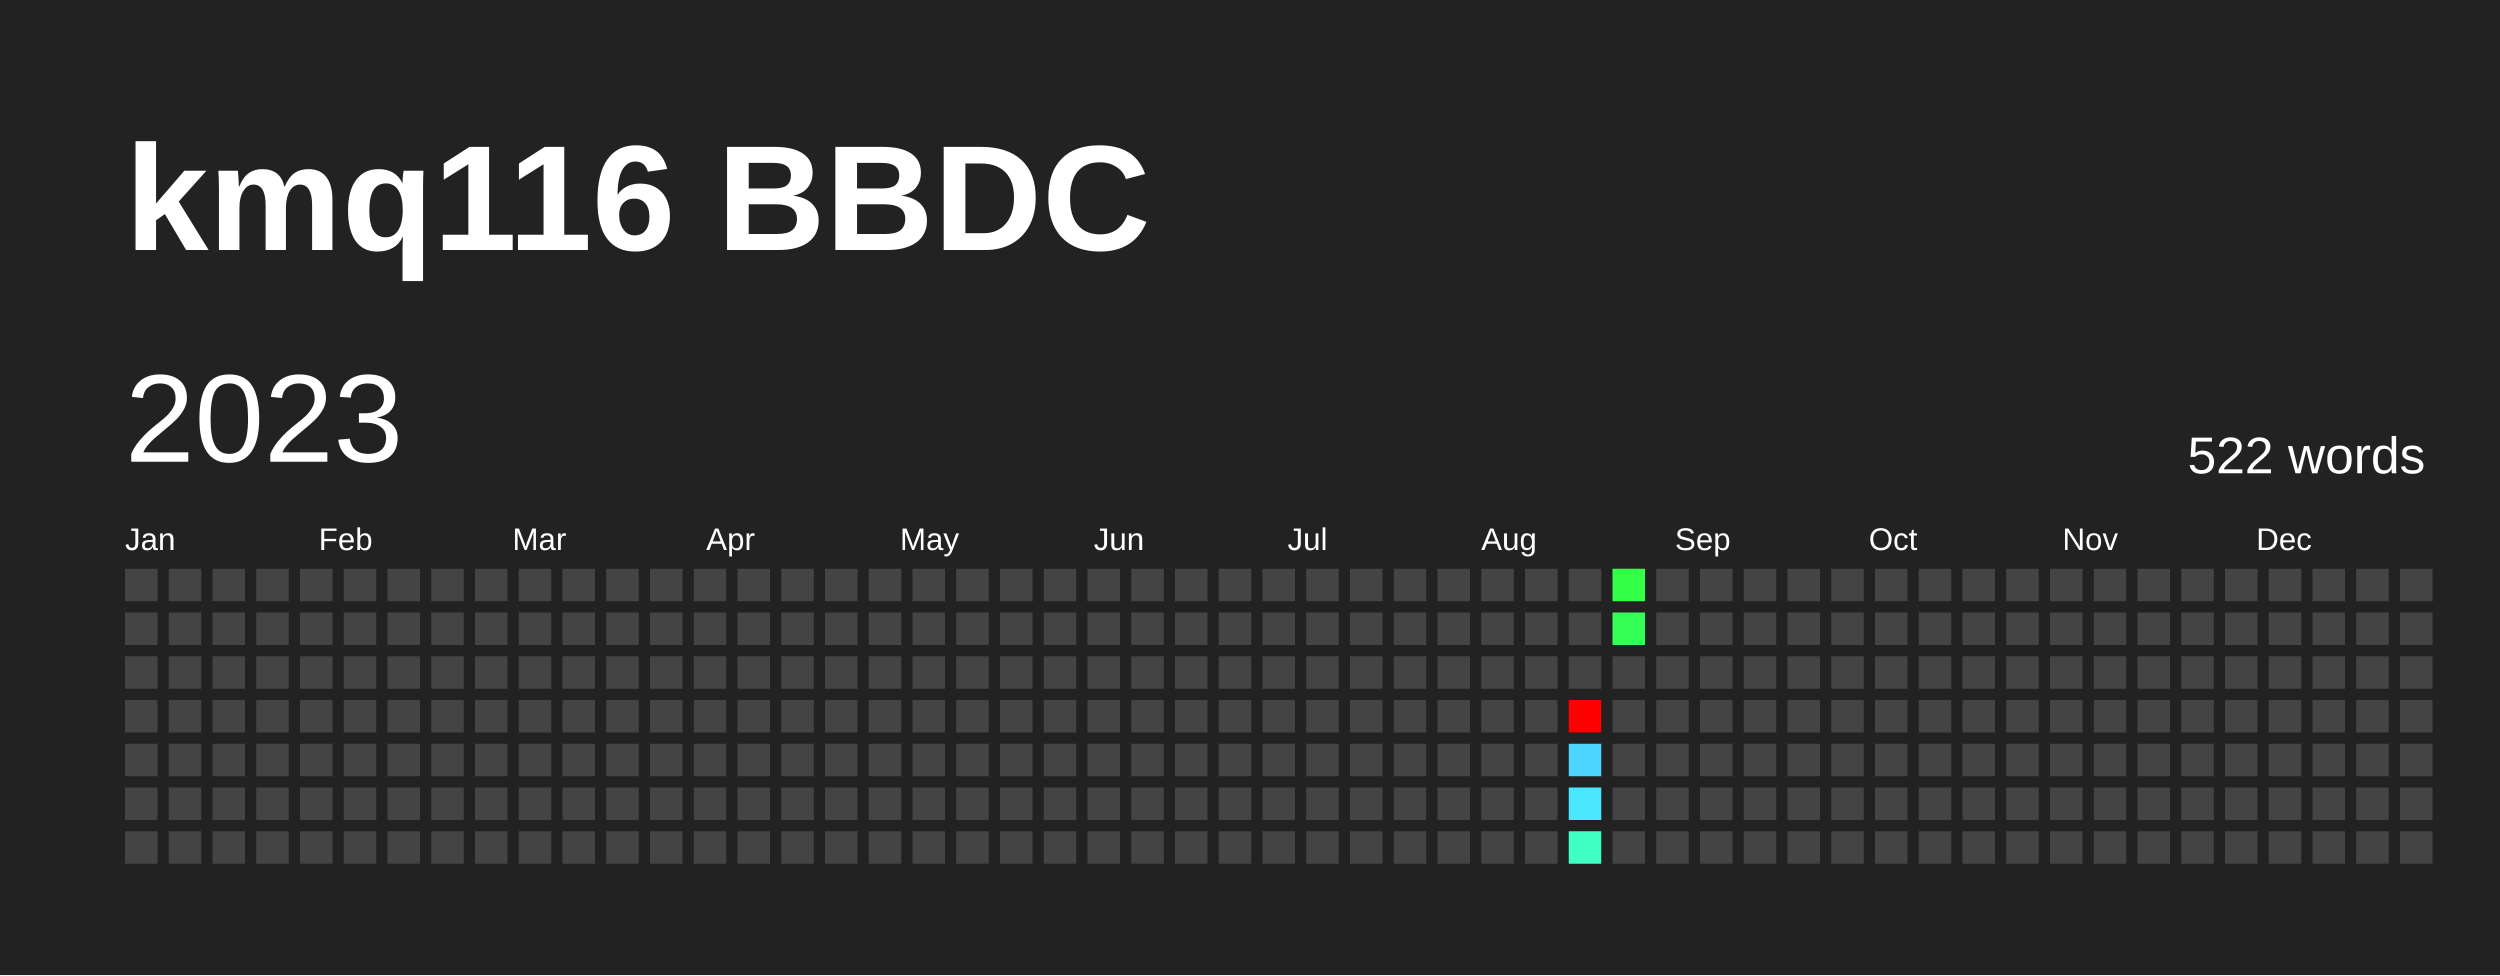
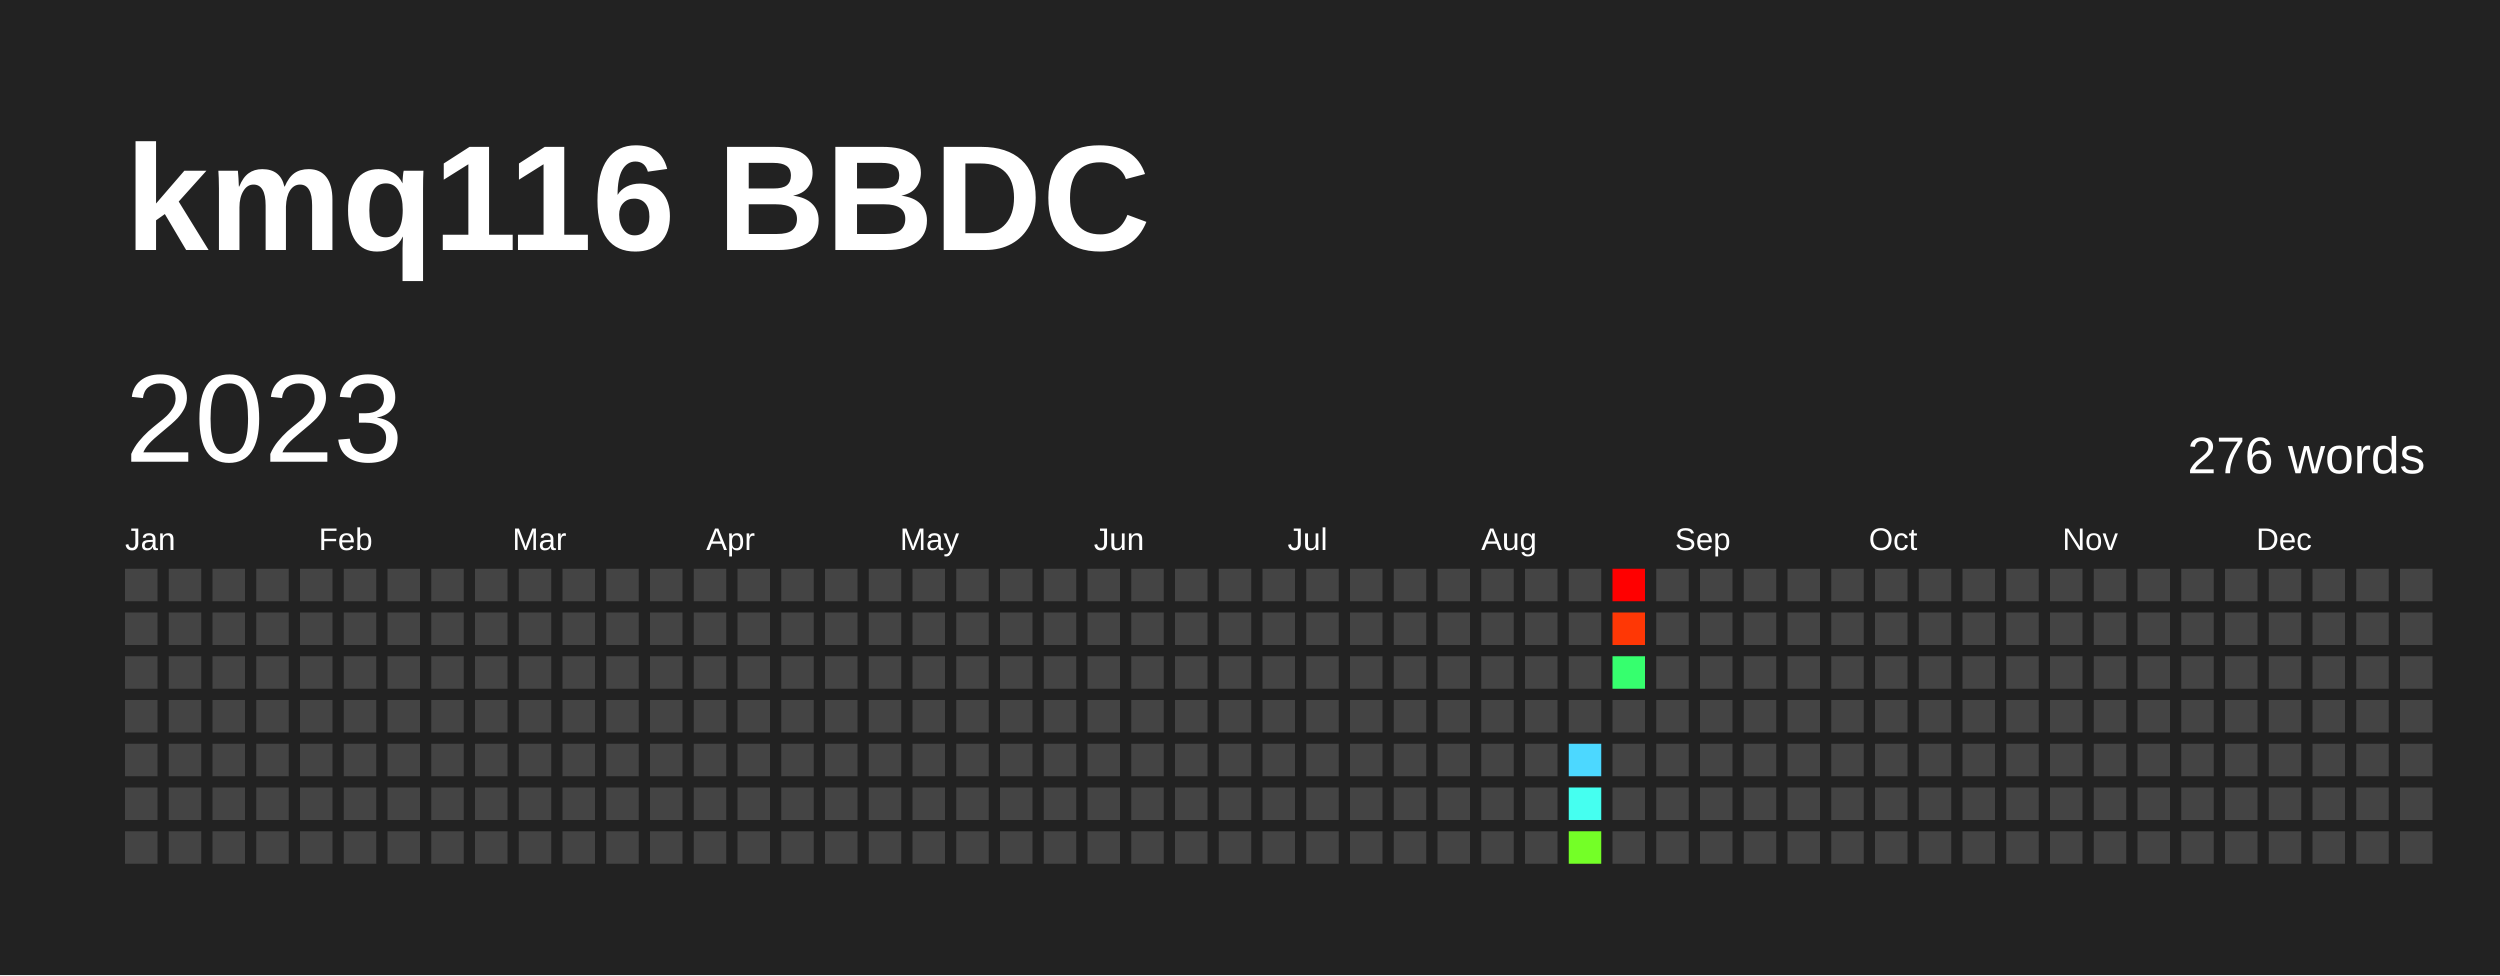
<svg xmlns="http://www.w3.org/2000/svg" baseProfile="full" height="78mm" version="1.1" viewBox="0,0,200,78" width="200mm">
  <defs />
  <rect fill="#222222" height="78" width="200" x="0" y="0" />
  <text fill="#FFFFFF" style="font-size:12px; font-family:Arial; font-weight:bold;" x="10" y="20">kmq116 BBDC</text>
  <text dominant-baseline="hanging" fill="#FFFFFF" style="font-size:10.0px; font-family:Arial;" x="10" y="30">2023</text>
-   <text dominant-baseline="hanging" fill="#FFFFFF" style="font-size:4.125px; font-family:Arial;" x="175" y="35">522 words</text>
+   <text dominant-baseline="hanging" fill="#FFFFFF" style="font-size:4.125px; font-family:Arial;" x="175" y="35">276 words</text>
  <text fill="#FFFFFF" style="font-size:2.5px; font-family:Arial" x="10.0" y="44">Jan</text>
  <text fill="#FFFFFF" style="font-size:2.5px; font-family:Arial" x="25.5" y="44">Feb</text>
  <text fill="#FFFFFF" style="font-size:2.5px; font-family:Arial" x="41.0" y="44">Mar</text>
  <text fill="#FFFFFF" style="font-size:2.5px; font-family:Arial" x="56.5" y="44">Apr</text>
  <text fill="#FFFFFF" style="font-size:2.5px; font-family:Arial" x="72.0" y="44">May</text>
  <text fill="#FFFFFF" style="font-size:2.5px; font-family:Arial" x="87.5" y="44">Jun</text>
  <text fill="#FFFFFF" style="font-size:2.5px; font-family:Arial" x="103.0" y="44">Jul</text>
  <text fill="#FFFFFF" style="font-size:2.5px; font-family:Arial" x="118.5" y="44">Aug</text>
  <text fill="#FFFFFF" style="font-size:2.5px; font-family:Arial" x="134.0" y="44">Sep</text>
  <text fill="#FFFFFF" style="font-size:2.5px; font-family:Arial" x="149.5" y="44">Oct</text>
  <text fill="#FFFFFF" style="font-size:2.5px; font-family:Arial" x="165.0" y="44">Nov</text>
  <text fill="#FFFFFF" style="font-size:2.5px; font-family:Arial" x="180.5" y="44">Dec</text>
  <rect fill="#444444" height="2.6" width="2.6" x="10.0" y="45.5" />
  <rect fill="#444444" height="2.6" width="2.6" x="10.0" y="49.0" />
  <rect fill="#444444" height="2.6" width="2.6" x="10.0" y="52.5" />
  <rect fill="#444444" height="2.6" width="2.6" x="10.0" y="56.0" />
  <rect fill="#444444" height="2.6" width="2.6" x="10.0" y="59.5" />
  <rect fill="#444444" height="2.6" width="2.6" x="10.0" y="63.0" />
  <rect fill="#444444" height="2.6" width="2.6" x="10.0" y="66.5" />
  <rect fill="#444444" height="2.6" width="2.6" x="13.5" y="45.5" />
  <rect fill="#444444" height="2.6" width="2.6" x="13.5" y="49.0" />
  <rect fill="#444444" height="2.6" width="2.6" x="13.5" y="52.5" />
  <rect fill="#444444" height="2.6" width="2.6" x="13.5" y="56.0" />
  <rect fill="#444444" height="2.6" width="2.6" x="13.5" y="59.5" />
  <rect fill="#444444" height="2.6" width="2.6" x="13.5" y="63.0" />
  <rect fill="#444444" height="2.6" width="2.6" x="13.5" y="66.5" />
  <rect fill="#444444" height="2.6" width="2.6" x="17.0" y="45.5" />
  <rect fill="#444444" height="2.6" width="2.6" x="17.0" y="49.0" />
  <rect fill="#444444" height="2.6" width="2.6" x="17.0" y="52.5" />
  <rect fill="#444444" height="2.6" width="2.6" x="17.0" y="56.0" />
  <rect fill="#444444" height="2.6" width="2.6" x="17.0" y="59.5" />
  <rect fill="#444444" height="2.6" width="2.6" x="17.0" y="63.0" />
  <rect fill="#444444" height="2.6" width="2.6" x="17.0" y="66.5" />
  <rect fill="#444444" height="2.6" width="2.6" x="20.5" y="45.5" />
  <rect fill="#444444" height="2.6" width="2.6" x="20.5" y="49.0" />
  <rect fill="#444444" height="2.6" width="2.6" x="20.5" y="52.5" />
  <rect fill="#444444" height="2.6" width="2.6" x="20.5" y="56.0" />
  <rect fill="#444444" height="2.6" width="2.6" x="20.5" y="59.5" />
  <rect fill="#444444" height="2.6" width="2.6" x="20.5" y="63.0" />
  <rect fill="#444444" height="2.6" width="2.6" x="20.5" y="66.5" />
  <rect fill="#444444" height="2.6" width="2.6" x="24.0" y="45.5" />
  <rect fill="#444444" height="2.6" width="2.6" x="24.0" y="49.0" />
  <rect fill="#444444" height="2.6" width="2.6" x="24.0" y="52.5" />
  <rect fill="#444444" height="2.6" width="2.6" x="24.0" y="56.0" />
  <rect fill="#444444" height="2.6" width="2.6" x="24.0" y="59.5" />
  <rect fill="#444444" height="2.6" width="2.6" x="24.0" y="63.0" />
  <rect fill="#444444" height="2.6" width="2.6" x="24.0" y="66.5" />
  <rect fill="#444444" height="2.6" width="2.6" x="27.5" y="45.5" />
  <rect fill="#444444" height="2.6" width="2.6" x="27.5" y="49.0" />
  <rect fill="#444444" height="2.6" width="2.6" x="27.5" y="52.5" />
  <rect fill="#444444" height="2.6" width="2.6" x="27.5" y="56.0" />
  <rect fill="#444444" height="2.6" width="2.6" x="27.5" y="59.5" />
  <rect fill="#444444" height="2.6" width="2.6" x="27.5" y="63.0" />
  <rect fill="#444444" height="2.6" width="2.6" x="27.5" y="66.5" />
  <rect fill="#444444" height="2.6" width="2.6" x="31.0" y="45.5" />
  <rect fill="#444444" height="2.6" width="2.6" x="31.0" y="49.0" />
  <rect fill="#444444" height="2.6" width="2.6" x="31.0" y="52.5" />
  <rect fill="#444444" height="2.6" width="2.6" x="31.0" y="56.0" />
  <rect fill="#444444" height="2.6" width="2.6" x="31.0" y="59.5" />
  <rect fill="#444444" height="2.6" width="2.6" x="31.0" y="63.0" />
  <rect fill="#444444" height="2.6" width="2.6" x="31.0" y="66.5" />
  <rect fill="#444444" height="2.6" width="2.6" x="34.5" y="45.5" />
  <rect fill="#444444" height="2.6" width="2.6" x="34.5" y="49.0" />
  <rect fill="#444444" height="2.6" width="2.6" x="34.5" y="52.5" />
  <rect fill="#444444" height="2.6" width="2.6" x="34.5" y="56.0" />
  <rect fill="#444444" height="2.6" width="2.6" x="34.5" y="59.5" />
  <rect fill="#444444" height="2.6" width="2.6" x="34.5" y="63.0" />
  <rect fill="#444444" height="2.6" width="2.6" x="34.5" y="66.5" />
  <rect fill="#444444" height="2.6" width="2.6" x="38.0" y="45.5" />
  <rect fill="#444444" height="2.6" width="2.6" x="38.0" y="49.0" />
  <rect fill="#444444" height="2.6" width="2.6" x="38.0" y="52.5" />
  <rect fill="#444444" height="2.6" width="2.6" x="38.0" y="56.0" />
  <rect fill="#444444" height="2.6" width="2.6" x="38.0" y="59.5" />
  <rect fill="#444444" height="2.6" width="2.6" x="38.0" y="63.0" />
  <rect fill="#444444" height="2.6" width="2.6" x="38.0" y="66.5" />
  <rect fill="#444444" height="2.6" width="2.6" x="41.5" y="45.5" />
  <rect fill="#444444" height="2.6" width="2.6" x="41.5" y="49.0" />
  <rect fill="#444444" height="2.6" width="2.6" x="41.5" y="52.5" />
  <rect fill="#444444" height="2.6" width="2.6" x="41.5" y="56.0" />
  <rect fill="#444444" height="2.6" width="2.6" x="41.5" y="59.5" />
  <rect fill="#444444" height="2.6" width="2.6" x="41.5" y="63.0" />
  <rect fill="#444444" height="2.6" width="2.6" x="41.5" y="66.5" />
  <rect fill="#444444" height="2.6" width="2.6" x="45.0" y="45.5" />
  <rect fill="#444444" height="2.6" width="2.6" x="45.0" y="49.0" />
  <rect fill="#444444" height="2.6" width="2.6" x="45.0" y="52.5" />
  <rect fill="#444444" height="2.6" width="2.6" x="45.0" y="56.0" />
  <rect fill="#444444" height="2.6" width="2.6" x="45.0" y="59.5" />
  <rect fill="#444444" height="2.6" width="2.6" x="45.0" y="63.0" />
  <rect fill="#444444" height="2.6" width="2.6" x="45.0" y="66.5" />
  <rect fill="#444444" height="2.6" width="2.6" x="48.5" y="45.5" />
  <rect fill="#444444" height="2.6" width="2.6" x="48.5" y="49.0" />
  <rect fill="#444444" height="2.6" width="2.6" x="48.5" y="52.5" />
  <rect fill="#444444" height="2.6" width="2.6" x="48.5" y="56.0" />
  <rect fill="#444444" height="2.6" width="2.6" x="48.5" y="59.5" />
  <rect fill="#444444" height="2.6" width="2.6" x="48.5" y="63.0" />
  <rect fill="#444444" height="2.6" width="2.6" x="48.5" y="66.5" />
  <rect fill="#444444" height="2.6" width="2.6" x="52.0" y="45.5" />
  <rect fill="#444444" height="2.6" width="2.6" x="52.0" y="49.0" />
  <rect fill="#444444" height="2.6" width="2.6" x="52.0" y="52.5" />
  <rect fill="#444444" height="2.6" width="2.6" x="52.0" y="56.0" />
  <rect fill="#444444" height="2.6" width="2.6" x="52.0" y="59.5" />
  <rect fill="#444444" height="2.6" width="2.6" x="52.0" y="63.0" />
  <rect fill="#444444" height="2.6" width="2.6" x="52.0" y="66.5" />
  <rect fill="#444444" height="2.6" width="2.6" x="55.5" y="45.5" />
  <rect fill="#444444" height="2.6" width="2.6" x="55.5" y="49.0" />
  <rect fill="#444444" height="2.6" width="2.6" x="55.5" y="52.5" />
  <rect fill="#444444" height="2.6" width="2.6" x="55.5" y="56.0" />
  <rect fill="#444444" height="2.6" width="2.6" x="55.5" y="59.5" />
  <rect fill="#444444" height="2.6" width="2.6" x="55.5" y="63.0" />
  <rect fill="#444444" height="2.6" width="2.6" x="55.5" y="66.5" />
  <rect fill="#444444" height="2.6" width="2.6" x="59.0" y="45.5" />
  <rect fill="#444444" height="2.6" width="2.6" x="59.0" y="49.0" />
  <rect fill="#444444" height="2.6" width="2.6" x="59.0" y="52.5" />
  <rect fill="#444444" height="2.6" width="2.6" x="59.0" y="56.0" />
  <rect fill="#444444" height="2.6" width="2.6" x="59.0" y="59.5" />
  <rect fill="#444444" height="2.6" width="2.6" x="59.0" y="63.0" />
  <rect fill="#444444" height="2.6" width="2.6" x="59.0" y="66.5" />
  <rect fill="#444444" height="2.6" width="2.6" x="62.5" y="45.5" />
  <rect fill="#444444" height="2.6" width="2.6" x="62.5" y="49.0" />
  <rect fill="#444444" height="2.6" width="2.6" x="62.5" y="52.5" />
  <rect fill="#444444" height="2.6" width="2.6" x="62.5" y="56.0" />
  <rect fill="#444444" height="2.6" width="2.6" x="62.5" y="59.5" />
  <rect fill="#444444" height="2.6" width="2.6" x="62.5" y="63.0" />
  <rect fill="#444444" height="2.6" width="2.6" x="62.5" y="66.5" />
  <rect fill="#444444" height="2.6" width="2.6" x="66.0" y="45.5" />
  <rect fill="#444444" height="2.6" width="2.6" x="66.0" y="49.0" />
  <rect fill="#444444" height="2.6" width="2.6" x="66.0" y="52.5" />
  <rect fill="#444444" height="2.6" width="2.6" x="66.0" y="56.0" />
  <rect fill="#444444" height="2.6" width="2.6" x="66.0" y="59.5" />
  <rect fill="#444444" height="2.6" width="2.6" x="66.0" y="63.0" />
  <rect fill="#444444" height="2.6" width="2.6" x="66.0" y="66.5" />
  <rect fill="#444444" height="2.6" width="2.6" x="69.5" y="45.5" />
  <rect fill="#444444" height="2.6" width="2.6" x="69.5" y="49.0" />
  <rect fill="#444444" height="2.6" width="2.6" x="69.5" y="52.5" />
  <rect fill="#444444" height="2.6" width="2.6" x="69.5" y="56.0" />
  <rect fill="#444444" height="2.6" width="2.6" x="69.5" y="59.5" />
  <rect fill="#444444" height="2.6" width="2.6" x="69.5" y="63.0" />
  <rect fill="#444444" height="2.6" width="2.6" x="69.5" y="66.5" />
  <rect fill="#444444" height="2.6" width="2.6" x="73.0" y="45.5" />
  <rect fill="#444444" height="2.6" width="2.6" x="73.0" y="49.0" />
  <rect fill="#444444" height="2.6" width="2.6" x="73.0" y="52.5" />
  <rect fill="#444444" height="2.6" width="2.6" x="73.0" y="56.0" />
  <rect fill="#444444" height="2.6" width="2.6" x="73.0" y="59.5" />
  <rect fill="#444444" height="2.6" width="2.6" x="73.0" y="63.0" />
  <rect fill="#444444" height="2.6" width="2.6" x="73.0" y="66.5" />
  <rect fill="#444444" height="2.6" width="2.6" x="76.5" y="45.5" />
  <rect fill="#444444" height="2.6" width="2.6" x="76.5" y="49.0" />
  <rect fill="#444444" height="2.6" width="2.6" x="76.5" y="52.5" />
  <rect fill="#444444" height="2.6" width="2.6" x="76.5" y="56.0" />
  <rect fill="#444444" height="2.6" width="2.6" x="76.5" y="59.5" />
  <rect fill="#444444" height="2.6" width="2.6" x="76.5" y="63.0" />
  <rect fill="#444444" height="2.6" width="2.6" x="76.5" y="66.5" />
  <rect fill="#444444" height="2.6" width="2.6" x="80.0" y="45.5" />
  <rect fill="#444444" height="2.6" width="2.6" x="80.0" y="49.0" />
  <rect fill="#444444" height="2.6" width="2.6" x="80.0" y="52.5" />
  <rect fill="#444444" height="2.6" width="2.6" x="80.0" y="56.0" />
  <rect fill="#444444" height="2.6" width="2.6" x="80.0" y="59.5" />
  <rect fill="#444444" height="2.6" width="2.6" x="80.0" y="63.0" />
  <rect fill="#444444" height="2.6" width="2.6" x="80.0" y="66.5" />
  <rect fill="#444444" height="2.6" width="2.6" x="83.5" y="45.5" />
  <rect fill="#444444" height="2.6" width="2.6" x="83.5" y="49.0" />
  <rect fill="#444444" height="2.6" width="2.6" x="83.5" y="52.5" />
  <rect fill="#444444" height="2.6" width="2.6" x="83.5" y="56.0" />
  <rect fill="#444444" height="2.6" width="2.6" x="83.5" y="59.5" />
  <rect fill="#444444" height="2.6" width="2.6" x="83.5" y="63.0" />
  <rect fill="#444444" height="2.6" width="2.6" x="83.5" y="66.5" />
  <rect fill="#444444" height="2.6" width="2.6" x="87.0" y="45.5" />
  <rect fill="#444444" height="2.6" width="2.6" x="87.0" y="49.0" />
  <rect fill="#444444" height="2.6" width="2.6" x="87.0" y="52.5" />
  <rect fill="#444444" height="2.6" width="2.6" x="87.0" y="56.0" />
  <rect fill="#444444" height="2.6" width="2.6" x="87.0" y="59.5" />
  <rect fill="#444444" height="2.6" width="2.6" x="87.0" y="63.0" />
  <rect fill="#444444" height="2.6" width="2.6" x="87.0" y="66.5" />
  <rect fill="#444444" height="2.6" width="2.6" x="90.5" y="45.5" />
  <rect fill="#444444" height="2.6" width="2.6" x="90.5" y="49.0" />
  <rect fill="#444444" height="2.6" width="2.6" x="90.5" y="52.5" />
  <rect fill="#444444" height="2.6" width="2.6" x="90.5" y="56.0" />
  <rect fill="#444444" height="2.6" width="2.6" x="90.5" y="59.5" />
  <rect fill="#444444" height="2.6" width="2.6" x="90.5" y="63.0" />
  <rect fill="#444444" height="2.6" width="2.6" x="90.5" y="66.5" />
  <rect fill="#444444" height="2.6" width="2.6" x="94.0" y="45.5" />
  <rect fill="#444444" height="2.6" width="2.6" x="94.0" y="49.0" />
  <rect fill="#444444" height="2.6" width="2.6" x="94.0" y="52.5" />
  <rect fill="#444444" height="2.6" width="2.6" x="94.0" y="56.0" />
  <rect fill="#444444" height="2.6" width="2.6" x="94.0" y="59.5" />
  <rect fill="#444444" height="2.6" width="2.6" x="94.0" y="63.0" />
  <rect fill="#444444" height="2.6" width="2.6" x="94.0" y="66.5" />
  <rect fill="#444444" height="2.6" width="2.6" x="97.5" y="45.5" />
  <rect fill="#444444" height="2.6" width="2.6" x="97.5" y="49.0" />
  <rect fill="#444444" height="2.6" width="2.6" x="97.5" y="52.5" />
  <rect fill="#444444" height="2.6" width="2.6" x="97.5" y="56.0" />
  <rect fill="#444444" height="2.6" width="2.6" x="97.5" y="59.5" />
  <rect fill="#444444" height="2.6" width="2.6" x="97.5" y="63.0" />
  <rect fill="#444444" height="2.6" width="2.6" x="97.5" y="66.5" />
  <rect fill="#444444" height="2.6" width="2.6" x="101.0" y="45.5" />
  <rect fill="#444444" height="2.6" width="2.6" x="101.0" y="49.0" />
  <rect fill="#444444" height="2.6" width="2.6" x="101.0" y="52.5" />
  <rect fill="#444444" height="2.6" width="2.6" x="101.0" y="56.0" />
  <rect fill="#444444" height="2.6" width="2.6" x="101.0" y="59.5" />
  <rect fill="#444444" height="2.6" width="2.6" x="101.0" y="63.0" />
  <rect fill="#444444" height="2.6" width="2.6" x="101.0" y="66.5" />
  <rect fill="#444444" height="2.6" width="2.6" x="104.5" y="45.5" />
  <rect fill="#444444" height="2.6" width="2.6" x="104.5" y="49.0" />
  <rect fill="#444444" height="2.6" width="2.6" x="104.5" y="52.5" />
  <rect fill="#444444" height="2.6" width="2.6" x="104.5" y="56.0" />
  <rect fill="#444444" height="2.6" width="2.6" x="104.5" y="59.5" />
  <rect fill="#444444" height="2.6" width="2.6" x="104.5" y="63.0" />
  <rect fill="#444444" height="2.6" width="2.6" x="104.5" y="66.5" />
  <rect fill="#444444" height="2.6" width="2.6" x="108.0" y="45.5" />
  <rect fill="#444444" height="2.6" width="2.6" x="108.0" y="49.0" />
  <rect fill="#444444" height="2.6" width="2.6" x="108.0" y="52.5" />
  <rect fill="#444444" height="2.6" width="2.6" x="108.0" y="56.0" />
  <rect fill="#444444" height="2.6" width="2.6" x="108.0" y="59.5" />
  <rect fill="#444444" height="2.6" width="2.6" x="108.0" y="63.0" />
  <rect fill="#444444" height="2.6" width="2.6" x="108.0" y="66.5" />
  <rect fill="#444444" height="2.6" width="2.6" x="111.5" y="45.5" />
  <rect fill="#444444" height="2.6" width="2.6" x="111.5" y="49.0" />
  <rect fill="#444444" height="2.6" width="2.6" x="111.5" y="52.5" />
  <rect fill="#444444" height="2.6" width="2.6" x="111.5" y="56.0" />
  <rect fill="#444444" height="2.6" width="2.6" x="111.5" y="59.5" />
  <rect fill="#444444" height="2.6" width="2.6" x="111.5" y="63.0" />
  <rect fill="#444444" height="2.6" width="2.6" x="111.5" y="66.5" />
  <rect fill="#444444" height="2.6" width="2.6" x="115.0" y="45.5" />
  <rect fill="#444444" height="2.6" width="2.6" x="115.0" y="49.0" />
  <rect fill="#444444" height="2.6" width="2.6" x="115.0" y="52.5" />
  <rect fill="#444444" height="2.6" width="2.6" x="115.0" y="56.0" />
  <rect fill="#444444" height="2.6" width="2.6" x="115.0" y="59.5" />
  <rect fill="#444444" height="2.6" width="2.6" x="115.0" y="63.0" />
  <rect fill="#444444" height="2.6" width="2.6" x="115.0" y="66.5" />
  <rect fill="#444444" height="2.6" width="2.6" x="118.5" y="45.5" />
  <rect fill="#444444" height="2.6" width="2.6" x="118.5" y="49.0" />
  <rect fill="#444444" height="2.6" width="2.6" x="118.5" y="52.5" />
  <rect fill="#444444" height="2.6" width="2.6" x="118.5" y="56.0" />
  <rect fill="#444444" height="2.6" width="2.6" x="118.5" y="59.5" />
  <rect fill="#444444" height="2.6" width="2.6" x="118.5" y="63.0" />
  <rect fill="#444444" height="2.6" width="2.6" x="118.5" y="66.5" />
  <rect fill="#444444" height="2.6" width="2.6" x="122.0" y="45.5" />
  <rect fill="#444444" height="2.6" width="2.6" x="122.0" y="49.0" />
  <rect fill="#444444" height="2.6" width="2.6" x="122.0" y="52.5" />
  <rect fill="#444444" height="2.6" width="2.6" x="122.0" y="56.0" />
  <rect fill="#444444" height="2.6" width="2.6" x="122.0" y="59.5" />
  <rect fill="#444444" height="2.6" width="2.6" x="122.0" y="63.0" />
  <rect fill="#444444" height="2.6" width="2.6" x="122.0" y="66.5" />
  <rect fill="#444444" height="2.6" width="2.6" x="125.5" y="45.5" />
  <rect fill="#444444" height="2.6" width="2.6" x="125.5" y="49.0" />
  <rect fill="#444444" height="2.6" width="2.6" x="125.5" y="52.5" />
-   <rect fill="red" height="2.6" width="2.6" x="125.5" y="56.0" />
-   <rect fill="#4dd4ff" height="2.6" width="2.6" x="125.5" y="59.5" />
-   <rect fill="#4ae7ff" height="2.6" width="2.6" x="125.5" y="63.0" />
-   <rect fill="#40ffc3" height="2.6" width="2.6" x="125.5" y="66.5" />
-   <rect fill="#32ff47" height="2.6" width="2.6" x="129.0" y="45.5" />
-   <rect fill="#34ff57" height="2.6" width="2.6" x="129.0" y="49.0" />
-   <rect fill="#444444" height="2.6" width="2.6" x="129.0" y="52.5" />
+   <rect fill="#444444" height="2.6" width="2.6" x="125.5" y="56.0" />
+   <rect fill="#4cd8ff" height="2.6" width="2.6" x="125.5" y="59.5" />
+   <rect fill="#45fff0" height="2.6" width="2.6" x="125.5" y="63.0" />
+   <rect fill="#74ff27" height="2.6" width="2.6" x="125.5" y="66.5" />
+   <rect fill="red" height="2.6" width="2.6" x="129.0" y="45.5" />
+   <rect fill="#ff3705" height="2.6" width="2.6" x="129.0" y="49.0" />
+   <rect fill="#36ff6e" height="2.6" width="2.6" x="129.0" y="52.5" />
  <rect fill="#444444" height="2.6" width="2.6" x="129.0" y="56.0" />
  <rect fill="#444444" height="2.6" width="2.6" x="129.0" y="59.5" />
  <rect fill="#444444" height="2.6" width="2.6" x="129.0" y="63.0" />
  <rect fill="#444444" height="2.6" width="2.6" x="129.0" y="66.5" />
  <rect fill="#444444" height="2.6" width="2.6" x="132.5" y="45.5" />
  <rect fill="#444444" height="2.6" width="2.6" x="132.5" y="49.0" />
  <rect fill="#444444" height="2.6" width="2.6" x="132.5" y="52.5" />
  <rect fill="#444444" height="2.6" width="2.6" x="132.5" y="56.0" />
  <rect fill="#444444" height="2.6" width="2.6" x="132.5" y="59.5" />
  <rect fill="#444444" height="2.6" width="2.6" x="132.5" y="63.0" />
  <rect fill="#444444" height="2.6" width="2.6" x="132.5" y="66.5" />
  <rect fill="#444444" height="2.6" width="2.6" x="136.0" y="45.5" />
  <rect fill="#444444" height="2.6" width="2.6" x="136.0" y="49.0" />
  <rect fill="#444444" height="2.6" width="2.6" x="136.0" y="52.5" />
  <rect fill="#444444" height="2.6" width="2.6" x="136.0" y="56.0" />
  <rect fill="#444444" height="2.6" width="2.6" x="136.0" y="59.5" />
  <rect fill="#444444" height="2.6" width="2.6" x="136.0" y="63.0" />
  <rect fill="#444444" height="2.6" width="2.6" x="136.0" y="66.5" />
  <rect fill="#444444" height="2.6" width="2.6" x="139.5" y="45.5" />
  <rect fill="#444444" height="2.6" width="2.6" x="139.5" y="49.0" />
  <rect fill="#444444" height="2.6" width="2.6" x="139.5" y="52.5" />
  <rect fill="#444444" height="2.6" width="2.6" x="139.5" y="56.0" />
  <rect fill="#444444" height="2.6" width="2.6" x="139.5" y="59.5" />
  <rect fill="#444444" height="2.6" width="2.6" x="139.5" y="63.0" />
  <rect fill="#444444" height="2.6" width="2.6" x="139.5" y="66.5" />
  <rect fill="#444444" height="2.6" width="2.6" x="143.0" y="45.5" />
  <rect fill="#444444" height="2.6" width="2.6" x="143.0" y="49.0" />
  <rect fill="#444444" height="2.6" width="2.6" x="143.0" y="52.5" />
  <rect fill="#444444" height="2.6" width="2.6" x="143.0" y="56.0" />
  <rect fill="#444444" height="2.6" width="2.6" x="143.0" y="59.5" />
  <rect fill="#444444" height="2.6" width="2.6" x="143.0" y="63.0" />
  <rect fill="#444444" height="2.6" width="2.6" x="143.0" y="66.5" />
  <rect fill="#444444" height="2.6" width="2.6" x="146.5" y="45.5" />
  <rect fill="#444444" height="2.6" width="2.6" x="146.5" y="49.0" />
  <rect fill="#444444" height="2.6" width="2.6" x="146.5" y="52.5" />
  <rect fill="#444444" height="2.6" width="2.6" x="146.5" y="56.0" />
  <rect fill="#444444" height="2.6" width="2.6" x="146.5" y="59.5" />
  <rect fill="#444444" height="2.6" width="2.6" x="146.5" y="63.0" />
  <rect fill="#444444" height="2.6" width="2.6" x="146.5" y="66.5" />
  <rect fill="#444444" height="2.6" width="2.6" x="150.0" y="45.5" />
  <rect fill="#444444" height="2.6" width="2.6" x="150.0" y="49.0" />
  <rect fill="#444444" height="2.6" width="2.6" x="150.0" y="52.5" />
  <rect fill="#444444" height="2.6" width="2.6" x="150.0" y="56.0" />
  <rect fill="#444444" height="2.6" width="2.6" x="150.0" y="59.5" />
  <rect fill="#444444" height="2.6" width="2.6" x="150.0" y="63.0" />
  <rect fill="#444444" height="2.6" width="2.6" x="150.0" y="66.5" />
  <rect fill="#444444" height="2.6" width="2.6" x="153.5" y="45.5" />
  <rect fill="#444444" height="2.6" width="2.6" x="153.5" y="49.0" />
  <rect fill="#444444" height="2.6" width="2.6" x="153.5" y="52.5" />
  <rect fill="#444444" height="2.6" width="2.6" x="153.5" y="56.0" />
  <rect fill="#444444" height="2.6" width="2.6" x="153.5" y="59.5" />
  <rect fill="#444444" height="2.6" width="2.6" x="153.5" y="63.0" />
  <rect fill="#444444" height="2.6" width="2.6" x="153.5" y="66.5" />
  <rect fill="#444444" height="2.6" width="2.6" x="157.0" y="45.5" />
  <rect fill="#444444" height="2.6" width="2.6" x="157.0" y="49.0" />
  <rect fill="#444444" height="2.6" width="2.6" x="157.0" y="52.5" />
  <rect fill="#444444" height="2.6" width="2.6" x="157.0" y="56.0" />
  <rect fill="#444444" height="2.6" width="2.6" x="157.0" y="59.5" />
  <rect fill="#444444" height="2.6" width="2.6" x="157.0" y="63.0" />
  <rect fill="#444444" height="2.6" width="2.6" x="157.0" y="66.5" />
  <rect fill="#444444" height="2.6" width="2.6" x="160.5" y="45.5" />
  <rect fill="#444444" height="2.6" width="2.6" x="160.5" y="49.0" />
  <rect fill="#444444" height="2.6" width="2.6" x="160.5" y="52.5" />
  <rect fill="#444444" height="2.6" width="2.6" x="160.5" y="56.0" />
  <rect fill="#444444" height="2.6" width="2.6" x="160.5" y="59.5" />
  <rect fill="#444444" height="2.6" width="2.6" x="160.5" y="63.0" />
  <rect fill="#444444" height="2.6" width="2.6" x="160.5" y="66.5" />
  <rect fill="#444444" height="2.6" width="2.6" x="164.0" y="45.5" />
  <rect fill="#444444" height="2.6" width="2.6" x="164.0" y="49.0" />
  <rect fill="#444444" height="2.6" width="2.6" x="164.0" y="52.5" />
  <rect fill="#444444" height="2.6" width="2.6" x="164.0" y="56.0" />
  <rect fill="#444444" height="2.6" width="2.6" x="164.0" y="59.5" />
  <rect fill="#444444" height="2.6" width="2.6" x="164.0" y="63.0" />
  <rect fill="#444444" height="2.6" width="2.6" x="164.0" y="66.5" />
  <rect fill="#444444" height="2.6" width="2.6" x="167.5" y="45.5" />
  <rect fill="#444444" height="2.6" width="2.6" x="167.5" y="49.0" />
  <rect fill="#444444" height="2.6" width="2.6" x="167.5" y="52.5" />
  <rect fill="#444444" height="2.6" width="2.6" x="167.5" y="56.0" />
  <rect fill="#444444" height="2.6" width="2.6" x="167.5" y="59.5" />
  <rect fill="#444444" height="2.6" width="2.6" x="167.5" y="63.0" />
  <rect fill="#444444" height="2.6" width="2.6" x="167.5" y="66.5" />
  <rect fill="#444444" height="2.6" width="2.6" x="171.0" y="45.5" />
  <rect fill="#444444" height="2.6" width="2.6" x="171.0" y="49.0" />
  <rect fill="#444444" height="2.6" width="2.6" x="171.0" y="52.5" />
  <rect fill="#444444" height="2.6" width="2.6" x="171.0" y="56.0" />
  <rect fill="#444444" height="2.6" width="2.6" x="171.0" y="59.5" />
  <rect fill="#444444" height="2.6" width="2.6" x="171.0" y="63.0" />
  <rect fill="#444444" height="2.6" width="2.6" x="171.0" y="66.5" />
  <rect fill="#444444" height="2.6" width="2.6" x="174.5" y="45.5" />
  <rect fill="#444444" height="2.6" width="2.6" x="174.5" y="49.0" />
  <rect fill="#444444" height="2.6" width="2.6" x="174.5" y="52.5" />
  <rect fill="#444444" height="2.6" width="2.6" x="174.5" y="56.0" />
  <rect fill="#444444" height="2.6" width="2.6" x="174.5" y="59.5" />
  <rect fill="#444444" height="2.6" width="2.6" x="174.5" y="63.0" />
  <rect fill="#444444" height="2.6" width="2.6" x="174.5" y="66.5" />
  <rect fill="#444444" height="2.6" width="2.6" x="178.0" y="45.5" />
  <rect fill="#444444" height="2.6" width="2.6" x="178.0" y="49.0" />
  <rect fill="#444444" height="2.6" width="2.6" x="178.0" y="52.5" />
  <rect fill="#444444" height="2.6" width="2.6" x="178.0" y="56.0" />
  <rect fill="#444444" height="2.6" width="2.6" x="178.0" y="59.5" />
  <rect fill="#444444" height="2.6" width="2.6" x="178.0" y="63.0" />
  <rect fill="#444444" height="2.6" width="2.6" x="178.0" y="66.5" />
  <rect fill="#444444" height="2.6" width="2.6" x="181.5" y="45.5" />
  <rect fill="#444444" height="2.6" width="2.6" x="181.5" y="49.0" />
  <rect fill="#444444" height="2.6" width="2.6" x="181.5" y="52.5" />
  <rect fill="#444444" height="2.6" width="2.6" x="181.5" y="56.0" />
  <rect fill="#444444" height="2.6" width="2.6" x="181.5" y="59.5" />
  <rect fill="#444444" height="2.6" width="2.6" x="181.5" y="63.0" />
  <rect fill="#444444" height="2.6" width="2.6" x="181.5" y="66.5" />
  <rect fill="#444444" height="2.6" width="2.6" x="185.0" y="45.5" />
  <rect fill="#444444" height="2.6" width="2.6" x="185.0" y="49.0" />
  <rect fill="#444444" height="2.6" width="2.6" x="185.0" y="52.5" />
  <rect fill="#444444" height="2.6" width="2.6" x="185.0" y="56.0" />
  <rect fill="#444444" height="2.6" width="2.6" x="185.0" y="59.5" />
  <rect fill="#444444" height="2.6" width="2.6" x="185.0" y="63.0" />
  <rect fill="#444444" height="2.6" width="2.6" x="185.0" y="66.5" />
  <rect fill="#444444" height="2.6" width="2.6" x="188.5" y="45.5" />
  <rect fill="#444444" height="2.6" width="2.6" x="188.5" y="49.0" />
  <rect fill="#444444" height="2.6" width="2.6" x="188.5" y="52.5" />
  <rect fill="#444444" height="2.6" width="2.6" x="188.5" y="56.0" />
  <rect fill="#444444" height="2.6" width="2.6" x="188.5" y="59.5" />
  <rect fill="#444444" height="2.6" width="2.6" x="188.5" y="63.0" />
  <rect fill="#444444" height="2.6" width="2.6" x="188.5" y="66.5" />
  <rect fill="#444444" height="2.6" width="2.6" x="192.0" y="45.5" />
  <rect fill="#444444" height="2.6" width="2.6" x="192.0" y="49.0" />
  <rect fill="#444444" height="2.6" width="2.6" x="192.0" y="52.5" />
  <rect fill="#444444" height="2.6" width="2.6" x="192.0" y="56.0" />
  <rect fill="#444444" height="2.6" width="2.6" x="192.0" y="59.5" />
  <rect fill="#444444" height="2.6" width="2.6" x="192.0" y="63.0" />
  <rect fill="#444444" height="2.6" width="2.6" x="192.0" y="66.5" />
</svg>
